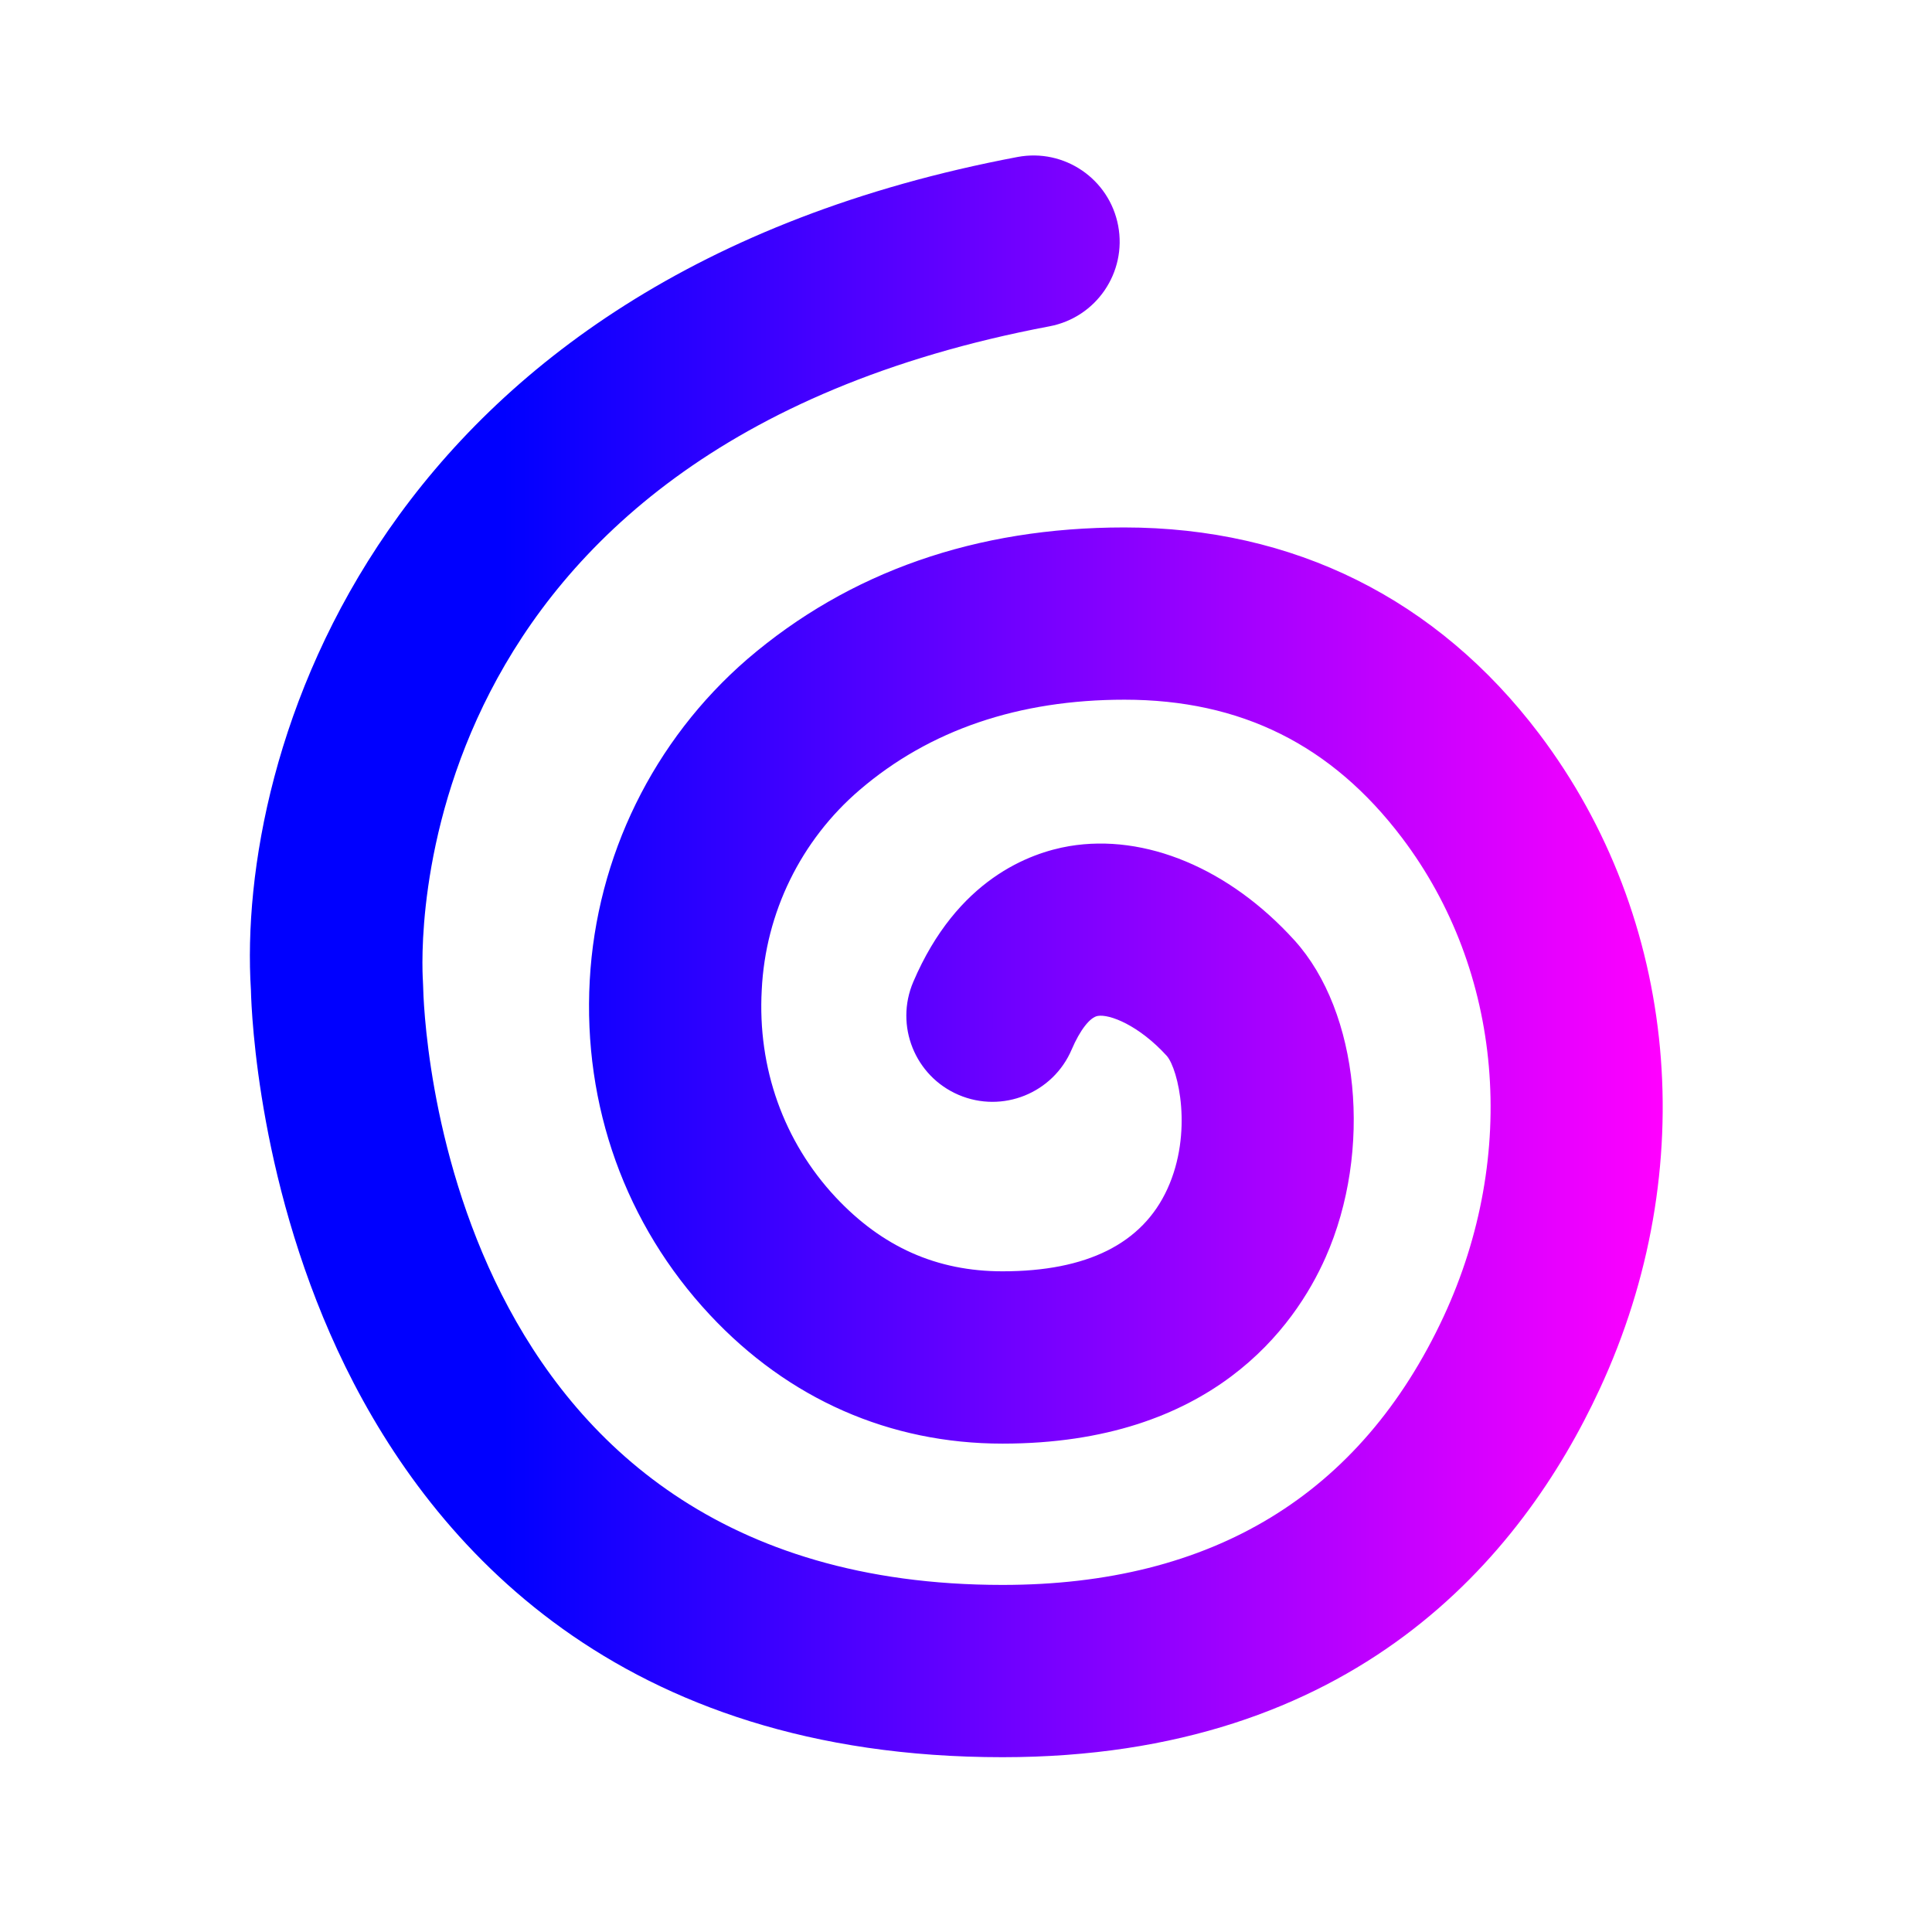
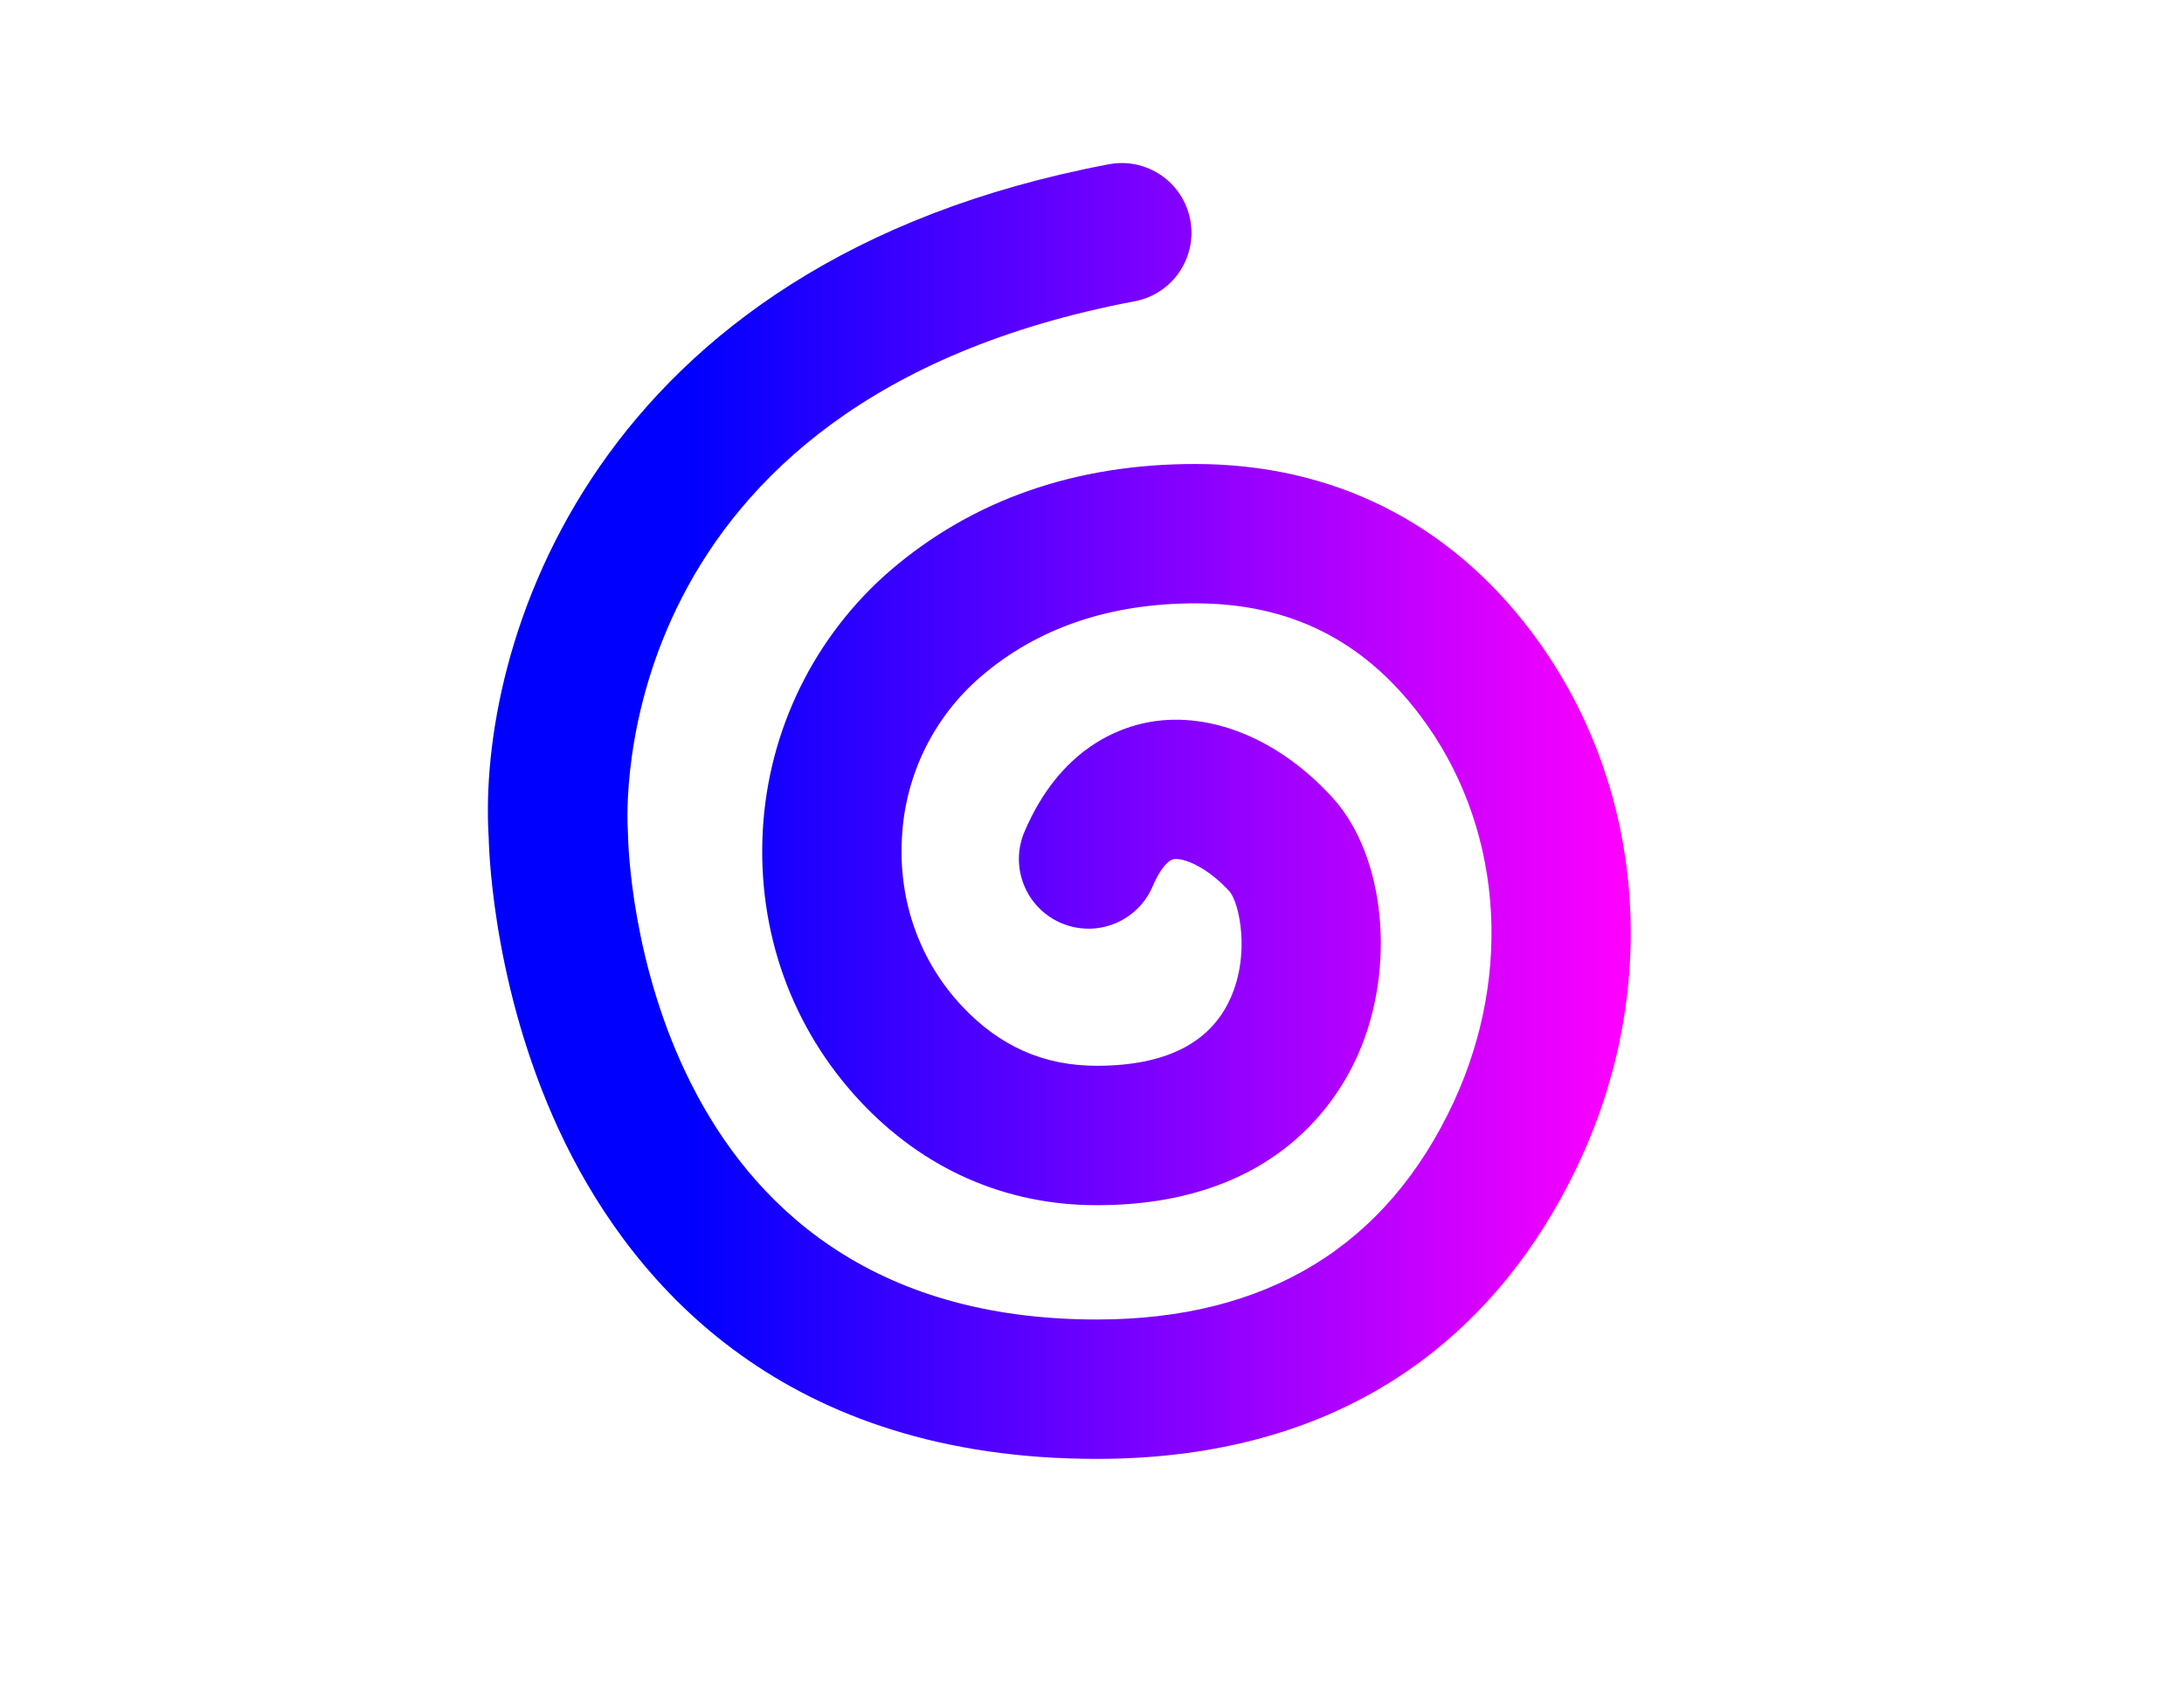
- <svg xmlns="http://www.w3.org/2000/svg" id="Layer_1" data-name="Layer 1" viewBox="0 0 629 629">
+ <svg xmlns="http://www.w3.org/2000/svg" viewBox="-115 -15 879 679" style="background-color: rgb(27,20,100)">
  <defs>
    <style>.cls-1{fill:url(#linear-gradient);}</style>
    <linearGradient id="linear-gradient" x1="81.36" y1="311.35" x2="541.35" y2="311.35" gradientUnits="userSpaceOnUse">
      <stop offset="0.18" stop-color="blue" />
      <stop offset="1" stop-color="#f0f" />
    </linearGradient>
  </defs>
  <path class="cls-1" d="M326.4,572.09C201.2,572.09,141,503,112.48,445,84.26,387.47,81.89,330.44,81.69,322.31c-4.85-77,41-231.78,249.58-271.2a28.05,28.05,0,0,1,10.41,55.13c-213.12,40.28-204.44,206-204,213,0,.53.06,1.06.07,1.6C137.9,328.74,142.85,516,326.4,516,394.74,516,443,486.6,470,428.63c24.48-52.74,19.29-112.45-13.52-155.83-22.89-30.27-52.46-45-90.38-45-34.46,0-63.47,9.88-86.21,29.37A91.5,91.5,0,0,0,248,322.3c-1.41,25.4,7.14,49.36,24.07,67.49C287.27,406,305,413.9,326.4,413.9c27.46,0,45.52-9,53.66-26.81,8.38-18.3,3.61-38.93-.19-43.33-9.11-10-18.69-13.68-22.48-13-2.53.43-5.78,4.61-8.48,10.92a28,28,0,0,1-51.58-22c14.28-33.44,37.94-42,50.76-44.2,24.78-4.18,52.17,7.3,73.34,30.65s25.51,68.55,10.15,103.22C421.54,432,394.52,470,326.4,470c-36.72,0-69.67-14.49-95.29-41.92C203.64,398.68,189.77,360,192,319.19a149.1,149.1,0,0,1,51.31-104.6c33.19-28.45,74.48-42.87,122.71-42.87,55.12,0,101.85,23.25,135.12,67.23,45.36,60,52.9,141.71,19.66,213.3C495.45,506.92,441.12,572.09,326.4,572.09Z" />
</svg>
